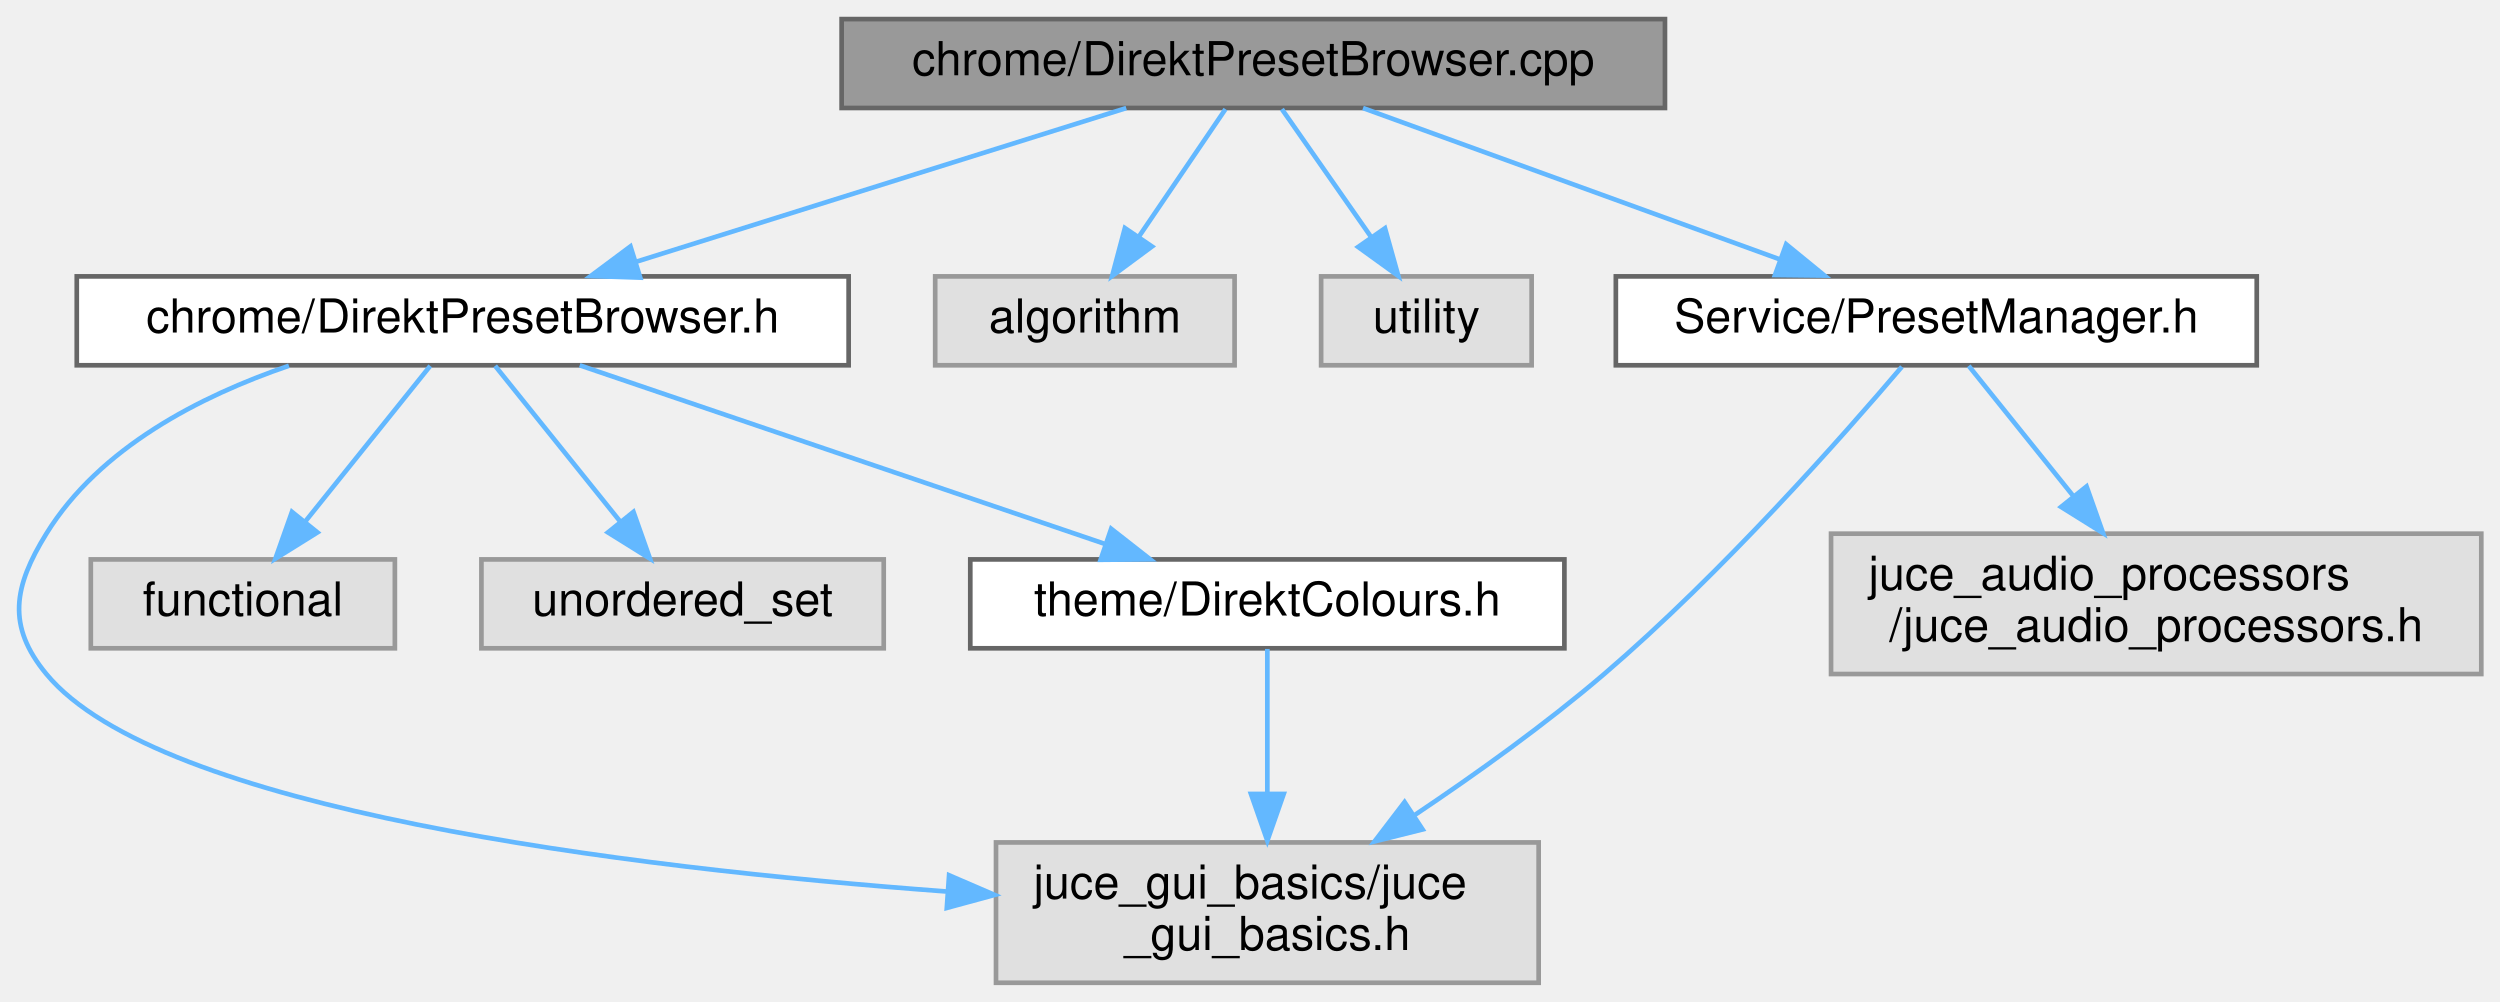
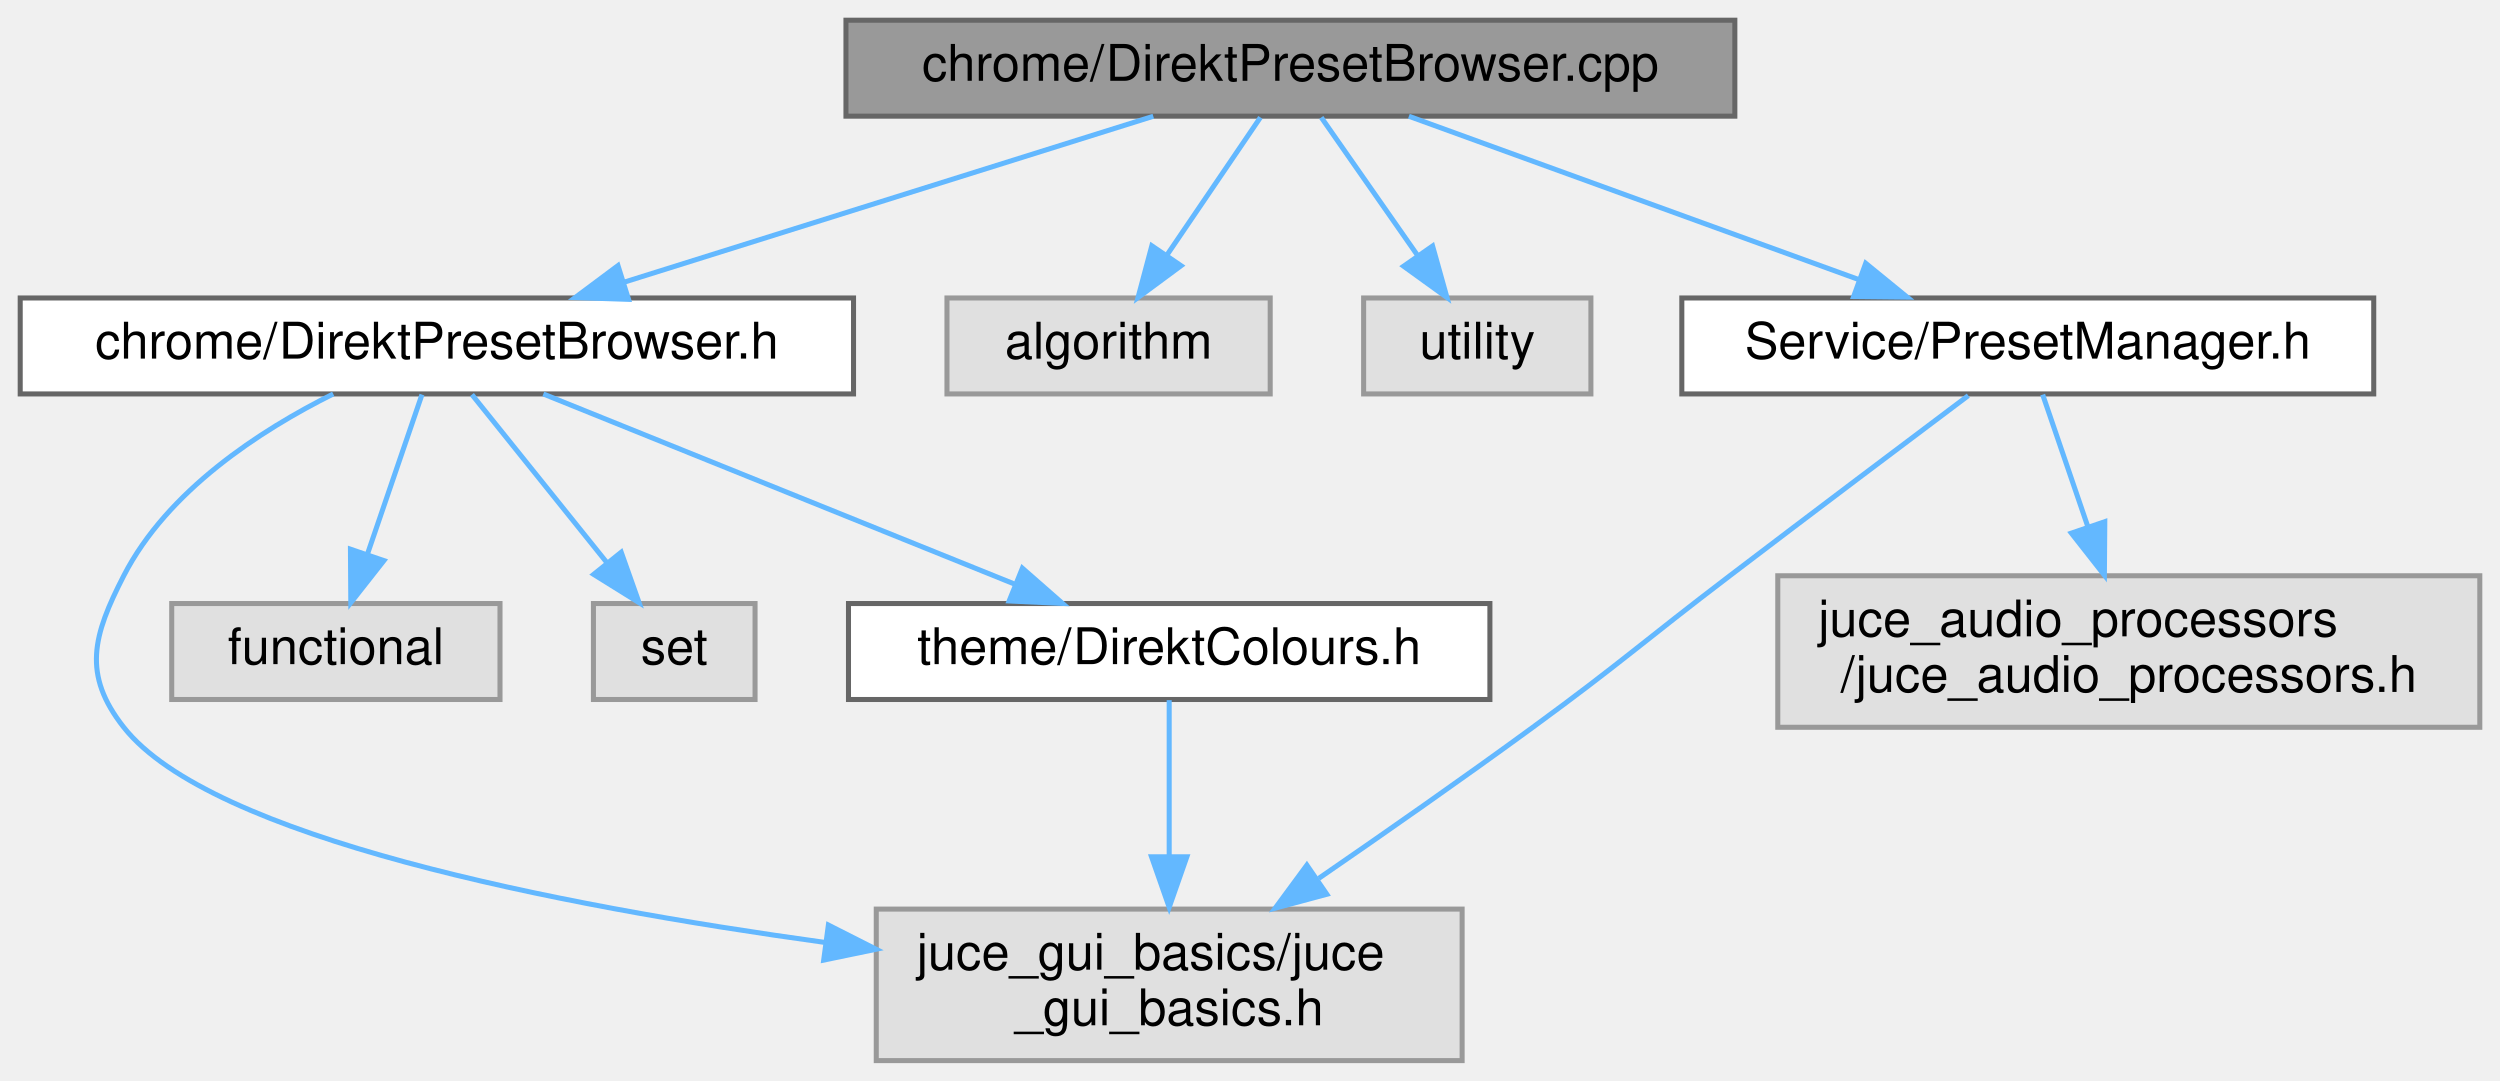
- <svg xmlns="http://www.w3.org/2000/svg" xmlns:xlink="http://www.w3.org/1999/xlink" width="534pt" height="214pt" viewBox="0.00 0.00 534.41 214.00">
+ <svg xmlns="http://www.w3.org/2000/svg" xmlns:xlink="http://www.w3.org/1999/xlink" width="495pt" height="214pt" viewBox="0.00 0.00 495.00 214.00">
  <g id="graph0" class="graph" transform="scale(1 1) rotate(0) translate(4 210)">
    <g id="Node000001" class="node">
      <g id="a_Node000001">
        <a xlink:title=" ">
-           <polygon fill="#999999" stroke="#666666" points="351.91,-206 175.91,-206 175.91,-187 351.91,-187 351.91,-206" />
-           <text text-anchor="middle" x="263.91" y="-194" font-family="Helvetica,sans-Serif" font-size="10.00">chrome/DirektPresetBrowser.cpp</text>
+           <polygon fill="#999999" stroke="#666666" points="339.5,-206 163.5,-206 163.5,-187 339.5,-187 339.5,-206" />
+           <text text-anchor="middle" x="251.5" y="-194" font-family="Helvetica,sans-Serif" font-size="10.00">chrome/DirektPresetBrowser.cpp</text>
        </a>
      </g>
    </g>
    <g id="Node000002" class="node">
      <g id="a_Node000002">
        <a xlink:href="DirektPresetBrowser_8h.html" target="_top" xlink:title=" ">
-           <polygon fill="white" stroke="#666666" points="177.41,-151 12.41,-151 12.41,-132 177.41,-132 177.41,-151" />
-           <text text-anchor="middle" x="94.91" y="-139" font-family="Helvetica,sans-Serif" font-size="10.00">chrome/DirektPresetBrowser.h</text>
+           <polygon fill="white" stroke="#666666" points="165,-151 0,-151 0,-132 165,-132 165,-151" />
+           <text text-anchor="middle" x="82.5" y="-139" font-family="Helvetica,sans-Serif" font-size="10.00">chrome/DirektPresetBrowser.h</text>
        </a>
      </g>
    </g>
    <g id="edge1_Node000001_Node000002" class="edge">
      <g id="a_edge1_Node000001_Node000002">
        <a xlink:title=" ">
-           <path fill="none" stroke="#63b8ff" d="M236.75,-186.98C208.38,-178.09 163.67,-164.07 132.05,-154.15" />
-           <polygon fill="#63b8ff" stroke="#63b8ff" points="132.86,-150.73 122.27,-151.08 130.77,-157.41 132.86,-150.73" />
+           <path fill="none" stroke="#63b8ff" d="M224.35,-186.98C195.97,-178.09 151.27,-164.07 119.64,-154.15" />
+           <polygon fill="#63b8ff" stroke="#63b8ff" points="120.45,-150.73 109.87,-151.08 118.36,-157.41 120.45,-150.73" />
        </a>
      </g>
    </g>
    <g id="Node000007" class="node">
      <g id="a_Node000007">
        <a xlink:title=" ">
-           <polygon fill="#e0e0e0" stroke="#999999" points="259.91,-151 195.91,-151 195.91,-132 259.91,-132 259.91,-151" />
-           <text text-anchor="middle" x="227.91" y="-139" font-family="Helvetica,sans-Serif" font-size="10.00">algorithm</text>
+           <polygon fill="#e0e0e0" stroke="#999999" points="247.5,-151 183.5,-151 183.5,-132 247.5,-132 247.5,-151" />
+           <text text-anchor="middle" x="215.5" y="-139" font-family="Helvetica,sans-Serif" font-size="10.00">algorithm</text>
        </a>
      </g>
    </g>
    <g id="edge7_Node000001_Node000007" class="edge">
      <g id="a_edge7_Node000001_Node000007">
        <a xlink:title=" ">
-           <path fill="none" stroke="#63b8ff" d="M257.96,-186.75C252.93,-179.34 245.57,-168.5 239.39,-159.41" />
-           <polygon fill="#63b8ff" stroke="#63b8ff" points="242.26,-157.39 233.74,-151.09 236.46,-161.33 242.26,-157.39" />
+           <path fill="none" stroke="#63b8ff" d="M245.56,-186.75C240.52,-179.34 233.16,-168.5 226.99,-159.41" />
+           <polygon fill="#63b8ff" stroke="#63b8ff" points="229.85,-157.39 221.33,-151.09 224.06,-161.33 229.85,-157.39" />
        </a>
      </g>
    </g>
    <g id="Node000008" class="node">
      <g id="a_Node000008">
        <a xlink:title=" ">
-           <polygon fill="#e0e0e0" stroke="#999999" points="323.41,-151 278.41,-151 278.41,-132 323.41,-132 323.41,-151" />
-           <text text-anchor="middle" x="300.91" y="-139" font-family="Helvetica,sans-Serif" font-size="10.00">utility</text>
+           <polygon fill="#e0e0e0" stroke="#999999" points="311,-151 266,-151 266,-132 311,-132 311,-151" />
+           <text text-anchor="middle" x="288.5" y="-139" font-family="Helvetica,sans-Serif" font-size="10.00">utility</text>
        </a>
      </g>
    </g>
    <g id="edge8_Node000001_Node000008" class="edge">
      <g id="a_edge8_Node000001_Node000008">
        <a xlink:title=" ">
-           <path fill="none" stroke="#63b8ff" d="M270.02,-186.75C275.19,-179.34 282.75,-168.5 289.1,-159.41" />
-           <polygon fill="#63b8ff" stroke="#63b8ff" points="292.06,-161.29 294.91,-151.09 286.32,-157.29 292.06,-161.29" />
+           <path fill="none" stroke="#63b8ff" d="M257.61,-186.75C262.78,-179.34 270.35,-168.5 276.69,-159.41" />
+           <polygon fill="#63b8ff" stroke="#63b8ff" points="279.65,-161.29 282.5,-151.09 273.91,-157.29 279.65,-161.29" />
        </a>
      </g>
    </g>
    <g id="Node000009" class="node">
      <g id="a_Node000009">
        <a xlink:href="PresetManager_8h.html" target="_top" xlink:title=" ">
-           <polygon fill="white" stroke="#666666" points="478.41,-151 341.41,-151 341.41,-132 478.41,-132 478.41,-151" />
-           <text text-anchor="middle" x="409.91" y="-139" font-family="Helvetica,sans-Serif" font-size="10.00">Service/PresetManager.h</text>
+           <polygon fill="white" stroke="#666666" points="466,-151 329,-151 329,-132 466,-132 466,-151" />
+           <text text-anchor="middle" x="397.5" y="-139" font-family="Helvetica,sans-Serif" font-size="10.00">Service/PresetManager.h</text>
        </a>
      </g>
    </g>
    <g id="edge9_Node000001_Node000009" class="edge">
      <g id="a_edge9_Node000001_Node000009">
        <a xlink:title=" ">
-           <path fill="none" stroke="#63b8ff" d="M287.36,-186.98C311.49,-178.23 349.27,-164.51 376.51,-154.62" />
-           <polygon fill="#63b8ff" stroke="#63b8ff" points="377.82,-157.87 386.02,-151.17 375.43,-151.29 377.82,-157.87" />
+           <path fill="none" stroke="#63b8ff" d="M274.96,-186.98C299.08,-178.23 336.87,-164.51 364.1,-154.62" />
+           <polygon fill="#63b8ff" stroke="#63b8ff" points="365.41,-157.87 373.62,-151.17 363.02,-151.29 365.41,-157.87" />
        </a>
      </g>
    </g>
    <g id="Node000003" class="node">
      <g id="a_Node000003">
        <a xlink:title=" ">
-           <polygon fill="#e0e0e0" stroke="#999999" points="324.91,-30 208.91,-30 208.91,0 324.91,0 324.91,-30" />
-           <text text-anchor="start" x="216.91" y="-18" font-family="Helvetica,sans-Serif" font-size="10.00">juce_gui_basics/juce</text>
-           <text text-anchor="middle" x="266.91" y="-7" font-family="Helvetica,sans-Serif" font-size="10.00">_gui_basics.h</text>
+           <polygon fill="#e0e0e0" stroke="#999999" points="285.5,-30 169.5,-30 169.5,0 285.5,0 285.5,-30" />
+           <text text-anchor="start" x="177.5" y="-18" font-family="Helvetica,sans-Serif" font-size="10.00">juce_gui_basics/juce</text>
+           <text text-anchor="middle" x="227.5" y="-7" font-family="Helvetica,sans-Serif" font-size="10.00">_gui_basics.h</text>
        </a>
      </g>
    </g>
    <g id="edge2_Node000002_Node000003" class="edge">
      <g id="a_edge2_Node000002_Node000003">
        <a xlink:title=" ">
-           <path fill="none" stroke="#63b8ff" d="M57.76,-131.9C38.75,-125.41 17.26,-114.37 5.91,-96 -1.1,-84.66 -2.59,-76.28 5.91,-66 29.88,-37 129.28,-24.65 198.24,-19.52" />
-           <polygon fill="#63b8ff" stroke="#63b8ff" points="198.88,-22.98 208.61,-18.78 198.39,-16 198.88,-22.98" />
+           <path fill="none" stroke="#63b8ff" d="M61.98,-132C47.48,-124.77 29.15,-112.86 20.5,-96 14.41,-84.14 12.25,-76.48 20.5,-66 37.66,-44.2 105.84,-30.78 159.33,-23.4" />
+           <polygon fill="#63b8ff" stroke="#63b8ff" points="160.02,-26.84 169.47,-22.05 159.09,-19.9 160.02,-26.84" />
        </a>
      </g>
    </g>
    <g id="Node000004" class="node">
      <g id="a_Node000004">
        <a xlink:title=" ">
-           <polygon fill="#e0e0e0" stroke="#999999" points="80.41,-90.5 15.41,-90.5 15.41,-71.5 80.41,-71.5 80.41,-90.5" />
-           <text text-anchor="middle" x="47.91" y="-78.5" font-family="Helvetica,sans-Serif" font-size="10.00">functional</text>
+           <polygon fill="#e0e0e0" stroke="#999999" points="95,-90.5 30,-90.5 30,-71.5 95,-71.5 95,-90.5" />
+           <text text-anchor="middle" x="62.5" y="-78.5" font-family="Helvetica,sans-Serif" font-size="10.00">functional</text>
        </a>
      </g>
    </g>
    <g id="edge3_Node000002_Node000004" class="edge">
      <g id="a_edge3_Node000002_Node000004">
        <a xlink:title=" ">
-           <path fill="none" stroke="#63b8ff" d="M87.97,-131.87C80.96,-123.14 69.95,-109.43 61.24,-98.59" />
-           <polygon fill="#63b8ff" stroke="#63b8ff" points="63.86,-96.27 54.87,-90.67 58.41,-100.66 63.86,-96.27" />
+           <path fill="none" stroke="#63b8ff" d="M79.55,-131.87C76.71,-123.57 72.34,-110.78 68.73,-100.22" />
+           <polygon fill="#63b8ff" stroke="#63b8ff" points="72.01,-99 65.46,-90.67 65.39,-101.26 72.01,-99" />
        </a>
      </g>
    </g>
    <g id="Node000005" class="node">
      <g id="a_Node000005">
        <a xlink:title=" ">
-           <polygon fill="#e0e0e0" stroke="#999999" points="184.91,-90.5 98.91,-90.5 98.91,-71.5 184.91,-71.5 184.91,-90.5" />
-           <text text-anchor="middle" x="141.91" y="-78.5" font-family="Helvetica,sans-Serif" font-size="10.00">unordered_set</text>
+           <polygon fill="#e0e0e0" stroke="#999999" points="145.5,-90.5 113.5,-90.5 113.5,-71.5 145.5,-71.5 145.5,-90.5" />
+           <text text-anchor="middle" x="129.5" y="-78.5" font-family="Helvetica,sans-Serif" font-size="10.00">set</text>
        </a>
      </g>
    </g>
    <g id="edge4_Node000002_Node000005" class="edge">
      <g id="a_edge4_Node000002_Node000005">
        <a xlink:title=" ">
-           <path fill="none" stroke="#63b8ff" d="M101.84,-131.87C108.85,-123.14 119.87,-109.43 128.58,-98.59" />
-           <polygon fill="#63b8ff" stroke="#63b8ff" points="131.41,-100.66 134.94,-90.67 125.95,-96.27 131.41,-100.66" />
+           <path fill="none" stroke="#63b8ff" d="M89.44,-131.87C96.45,-123.14 107.46,-109.43 116.17,-98.59" />
+           <polygon fill="#63b8ff" stroke="#63b8ff" points="119,-100.66 122.54,-90.67 113.54,-96.27 119,-100.66" />
        </a>
      </g>
    </g>
    <g id="Node000006" class="node">
      <g id="a_Node000006">
        <a xlink:href="DirektColours_8h.html" target="_top" xlink:title=" ">
-           <polygon fill="white" stroke="#666666" points="330.41,-90.5 203.41,-90.5 203.41,-71.5 330.41,-71.5 330.41,-90.5" />
-           <text text-anchor="middle" x="266.91" y="-78.5" font-family="Helvetica,sans-Serif" font-size="10.00">theme/DirektColours.h</text>
+           <polygon fill="white" stroke="#666666" points="291,-90.5 164,-90.5 164,-71.5 291,-71.5 291,-90.5" />
+           <text text-anchor="middle" x="227.5" y="-78.5" font-family="Helvetica,sans-Serif" font-size="10.00">theme/DirektColours.h</text>
        </a>
      </g>
    </g>
    <g id="edge5_Node000002_Node000006" class="edge">
      <g id="a_edge5_Node000002_Node000006">
        <a xlink:title=" ">
-           <path fill="none" stroke="#63b8ff" d="M119.92,-131.99C149.47,-121.94 198.82,-105.16 232.1,-93.84" />
-           <polygon fill="#63b8ff" stroke="#63b8ff" points="233.53,-97.05 241.87,-90.52 231.27,-90.42 233.53,-97.05" />
+           <path fill="none" stroke="#63b8ff" d="M103.58,-131.99C128.18,-122.07 169.03,-105.59 197.06,-94.28" />
+           <polygon fill="#63b8ff" stroke="#63b8ff" points="198.43,-97.5 206.39,-90.52 195.81,-91.01 198.43,-97.5" />
        </a>
      </g>
    </g>
    <g id="edge6_Node000006_Node000003" class="edge">
      <g id="a_edge6_Node000006_Node000003">
        <a xlink:title=" ">
-           <path fill="none" stroke="#63b8ff" d="M266.91,-71.37C266.91,-63.49 266.91,-51.45 266.91,-40.6" />
-           <polygon fill="#63b8ff" stroke="#63b8ff" points="270.41,-40.36 266.91,-30.36 263.41,-40.36 270.41,-40.36" />
+           <path fill="none" stroke="#63b8ff" d="M227.5,-71.37C227.5,-63.49 227.5,-51.45 227.5,-40.6" />
+           <polygon fill="#63b8ff" stroke="#63b8ff" points="231,-40.36 227.5,-30.36 224,-40.36 231,-40.36" />
        </a>
      </g>
    </g>
    <g id="edge11_Node000009_Node000003" class="edge">
      <g id="a_edge11_Node000009_Node000003">
        <a xlink:title=" ">
-           <path fill="none" stroke="#63b8ff" d="M402.55,-131.68C390.19,-117.15 364.15,-87.62 338.91,-66 326.32,-55.22 311.42,-44.57 298.45,-35.88" />
-           <polygon fill="#63b8ff" stroke="#63b8ff" points="300.1,-32.78 289.82,-30.21 296.25,-38.63 300.1,-32.78" />
+           <path fill="none" stroke="#63b8ff" d="M385.72,-131.67C373.79,-122.71 354.83,-108.44 338.5,-96 321.1,-82.75 317.15,-78.91 299.5,-66 285.73,-55.93 270.21,-45.09 257.11,-36.08" />
+           <polygon fill="#63b8ff" stroke="#63b8ff" points="258.71,-32.94 248.48,-30.18 254.76,-38.71 258.71,-32.94" />
        </a>
      </g>
    </g>
    <g id="Node000010" class="node">
      <g id="a_Node000010">
        <a xlink:title=" ">
-           <polygon fill="#e0e0e0" stroke="#999999" points="526.41,-96 387.41,-96 387.41,-66 526.41,-66 526.41,-96" />
-           <text text-anchor="start" x="395.41" y="-84" font-family="Helvetica,sans-Serif" font-size="10.00">juce_audio_processors</text>
-           <text text-anchor="middle" x="456.91" y="-73" font-family="Helvetica,sans-Serif" font-size="10.00">/juce_audio_processors.h</text>
+           <polygon fill="#e0e0e0" stroke="#999999" points="487,-96 348,-96 348,-66 487,-66 487,-96" />
+           <text text-anchor="start" x="356" y="-84" font-family="Helvetica,sans-Serif" font-size="10.00">juce_audio_processors</text>
+           <text text-anchor="middle" x="417.5" y="-73" font-family="Helvetica,sans-Serif" font-size="10.00">/juce_audio_processors.h</text>
        </a>
      </g>
    </g>
    <g id="edge10_Node000009_Node000010" class="edge">
      <g id="a_edge10_Node000009_Node000010">
        <a xlink:title=" ">
-           <path fill="none" stroke="#63b8ff" d="M416.84,-131.87C422.69,-124.59 431.32,-113.85 439.07,-104.2" />
-           <polygon fill="#63b8ff" stroke="#63b8ff" points="442.03,-106.1 445.57,-96.11 436.58,-101.72 442.03,-106.1" />
+           <path fill="none" stroke="#63b8ff" d="M400.45,-131.87C402.81,-124.96 406.24,-114.93 409.41,-105.67" />
+           <polygon fill="#63b8ff" stroke="#63b8ff" points="412.75,-106.71 412.67,-96.11 406.13,-104.44 412.75,-106.71" />
        </a>
      </g>
    </g>
  </g>
</svg>
